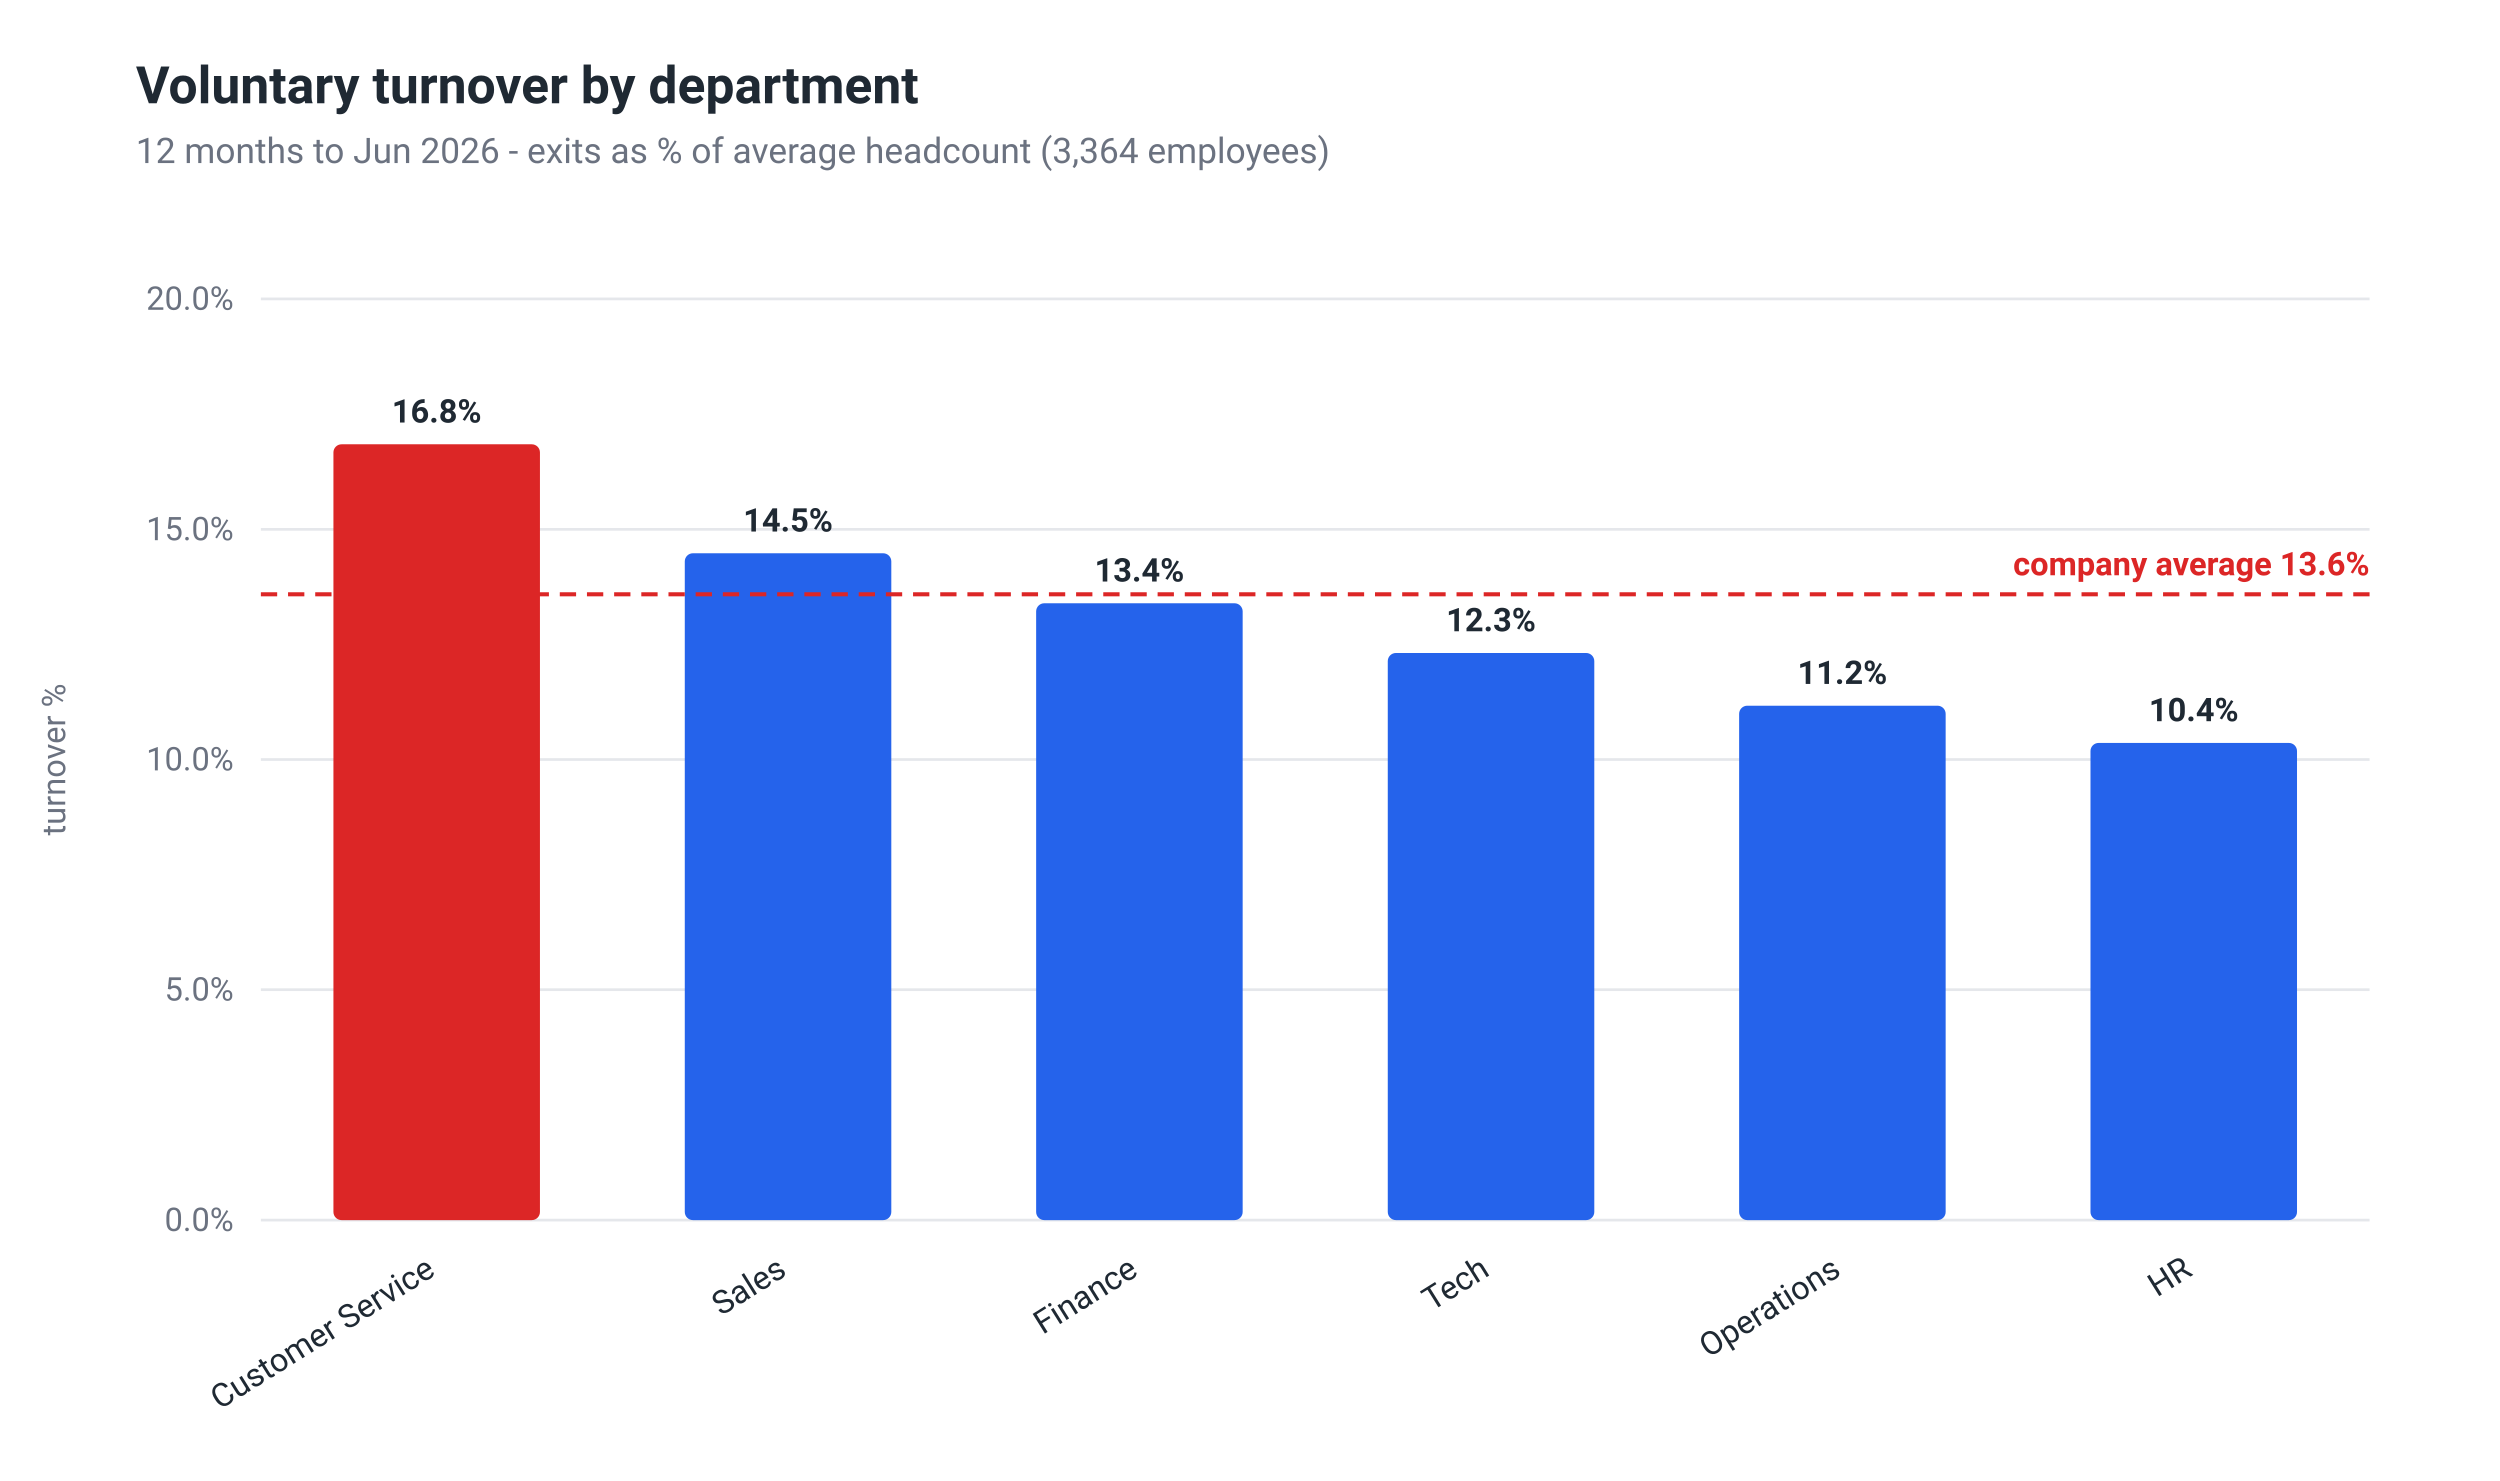
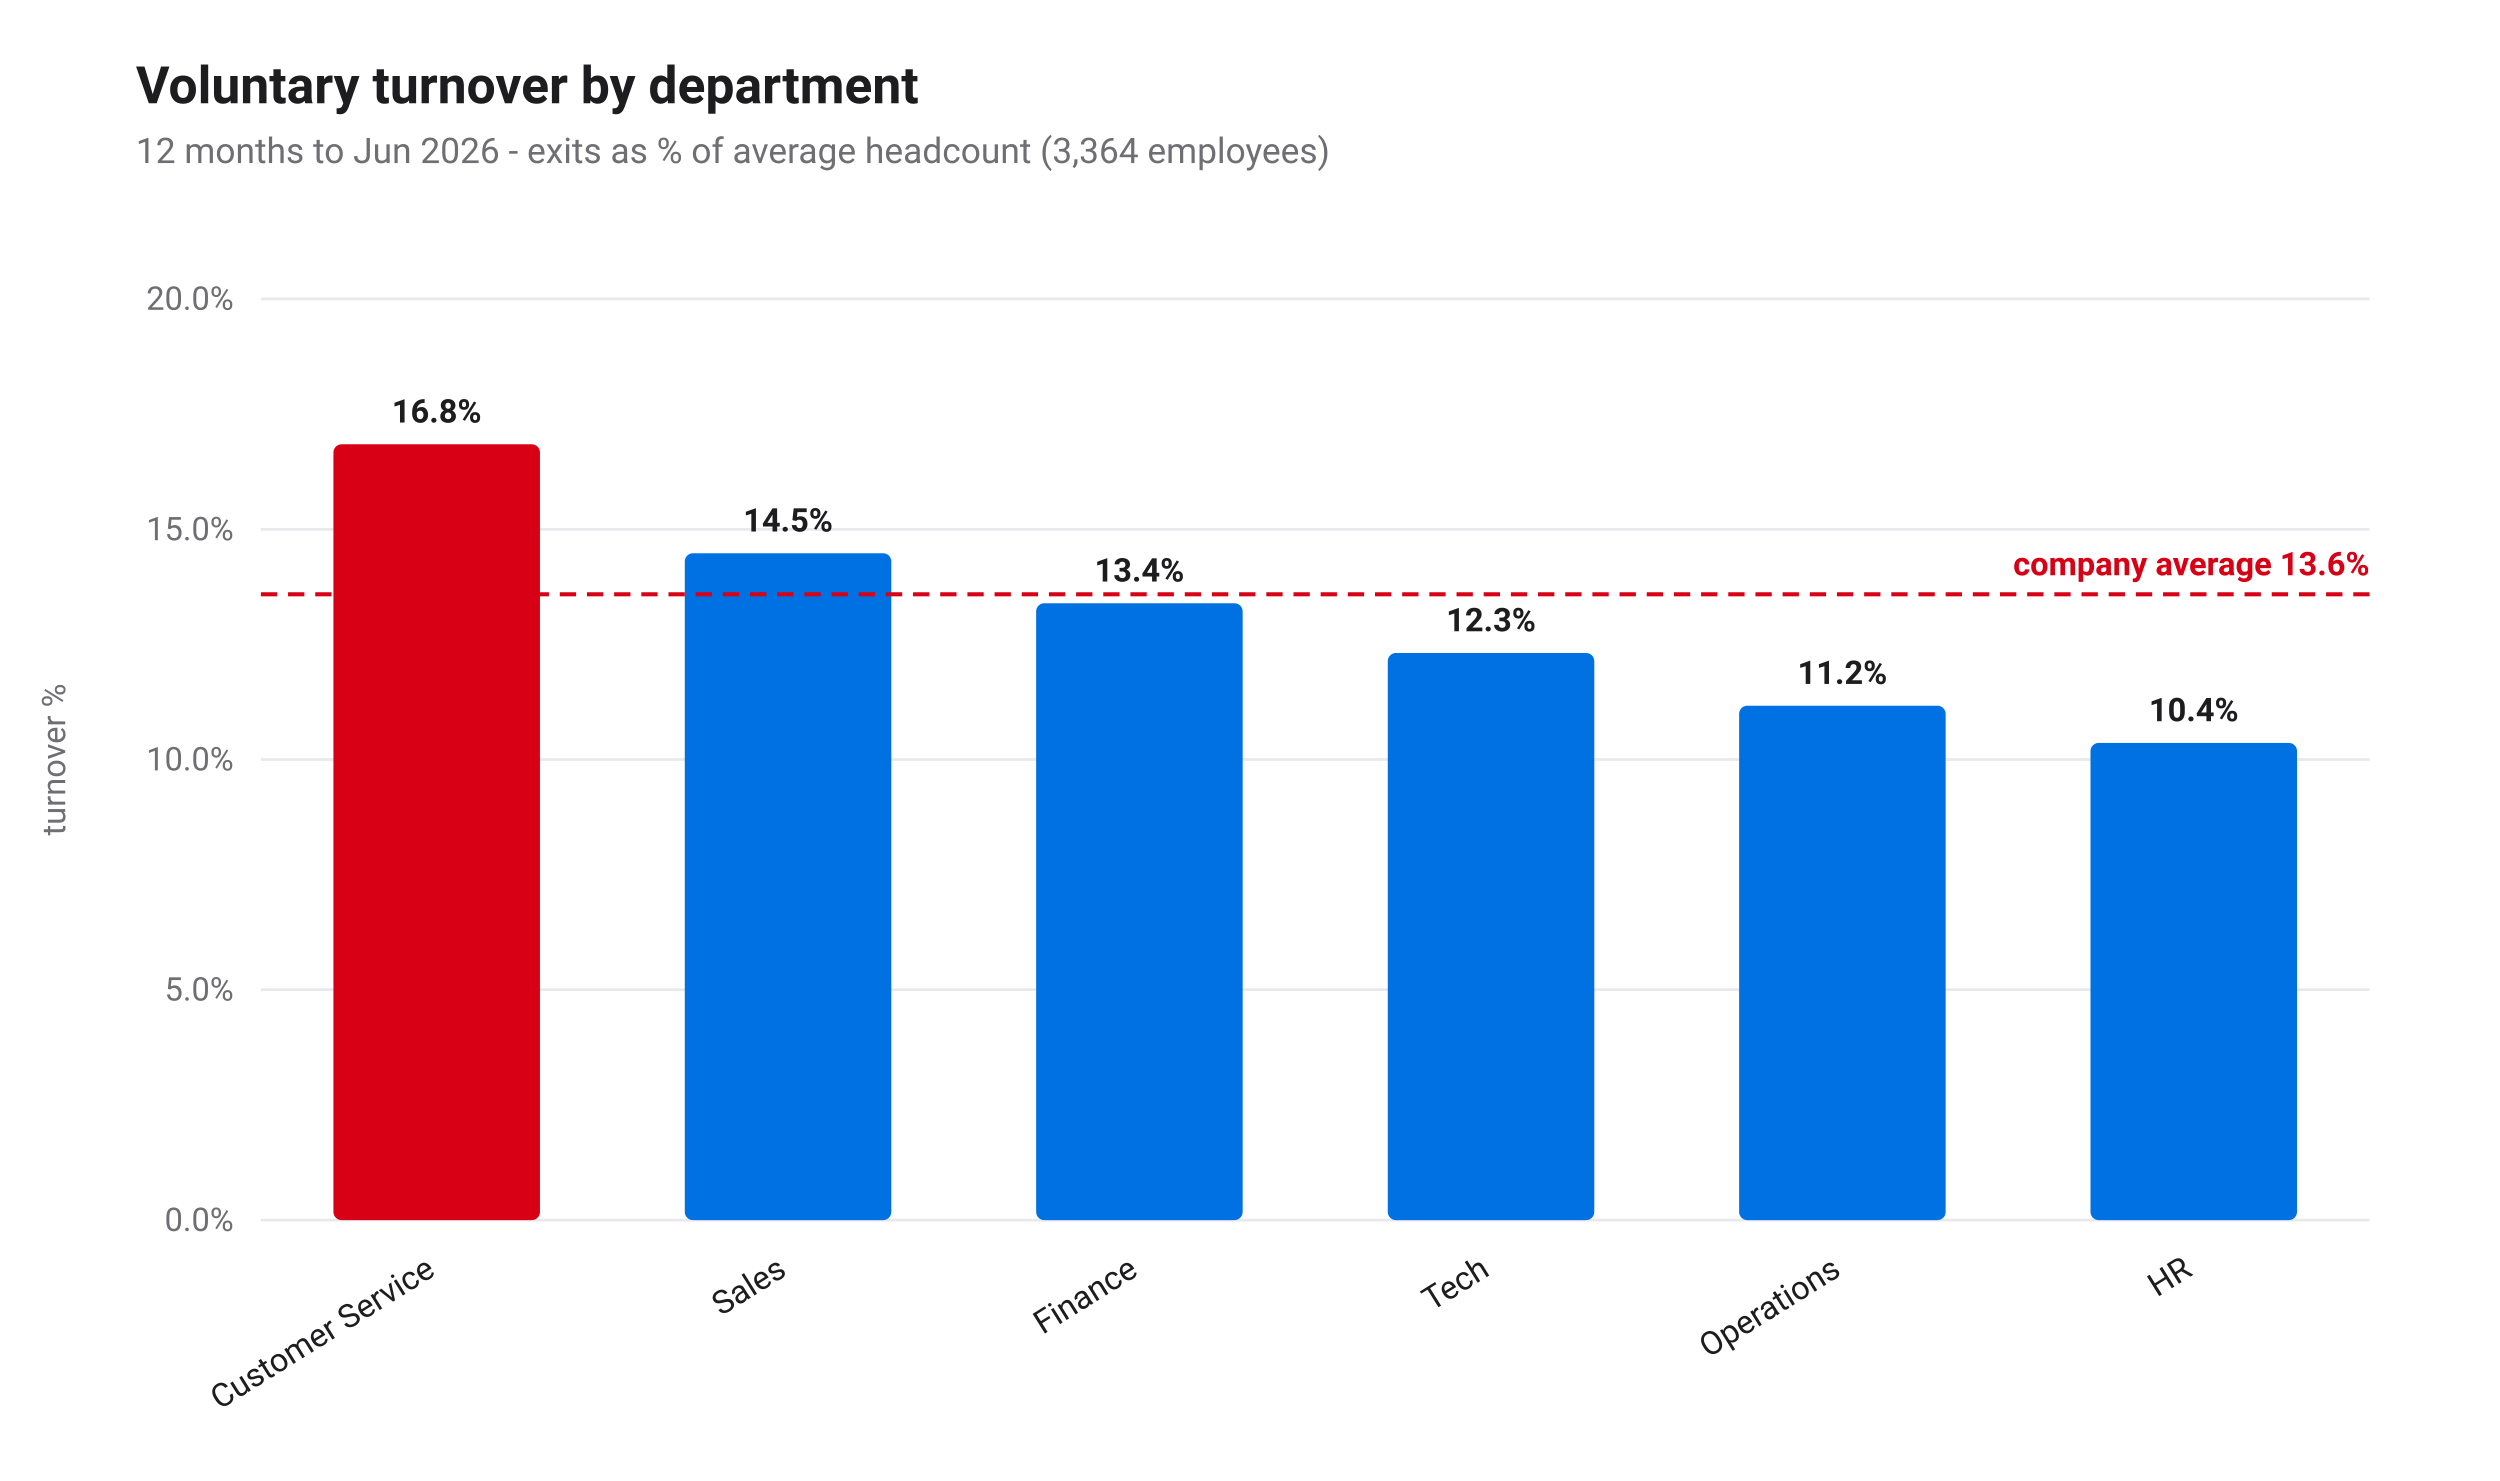
<svg xmlns="http://www.w3.org/2000/svg" viewBox="0 0 920 545" width="920" height="545" role="img">
  <rect width="920" height="545" fill="#ffffff" />
-   <text x="50.0" y="38.0" font-family="-apple-system, BlinkMacSystemFont, 'Segoe UI', Roboto, Helvetica, Arial, sans-serif" font-size="19" fill="#1f2933" text-anchor="start" font-weight="600">Voluntary turnover by department</text>
-   <text x="50.0" y="60.0" font-family="-apple-system, BlinkMacSystemFont, 'Segoe UI', Roboto, Helvetica, Arial, sans-serif" font-size="13" fill="#6b7280" text-anchor="start" font-weight="normal">12 months to Jun 2026 - exits as % of average headcount (3,364 employees)</text>
-   <text x="24.0" y="279.5" font-family="-apple-system, BlinkMacSystemFont, 'Segoe UI', Roboto, Helvetica, Arial, sans-serif" font-size="12" fill="#6b7280" text-anchor="middle" font-weight="normal" transform="rotate(-90 24 279.5)">turnover %</text>
-   <line x1="96" y1="449.0" x2="872" y2="449.0" stroke="#e5e7eb" stroke-width="1" />
-   <text x="86.0" y="453.0" font-family="-apple-system, BlinkMacSystemFont, 'Segoe UI', Roboto, Helvetica, Arial, sans-serif" font-size="12" fill="#6b7280" text-anchor="end" font-weight="normal">0.0%</text>
-   <line x1="96" y1="364.2" x2="872" y2="364.2" stroke="#e5e7eb" stroke-width="1" />
-   <text x="86.0" y="368.2" font-family="-apple-system, BlinkMacSystemFont, 'Segoe UI', Roboto, Helvetica, Arial, sans-serif" font-size="12" fill="#6b7280" text-anchor="end" font-weight="normal">5.0%</text>
-   <line x1="96" y1="279.5" x2="872" y2="279.5" stroke="#e5e7eb" stroke-width="1" />
-   <text x="86.0" y="283.5" font-family="-apple-system, BlinkMacSystemFont, 'Segoe UI', Roboto, Helvetica, Arial, sans-serif" font-size="12" fill="#6b7280" text-anchor="end" font-weight="normal">10.0%</text>
-   <line x1="96" y1="194.8" x2="872" y2="194.8" stroke="#e5e7eb" stroke-width="1" />
-   <text x="86.0" y="198.8" font-family="-apple-system, BlinkMacSystemFont, 'Segoe UI', Roboto, Helvetica, Arial, sans-serif" font-size="12" fill="#6b7280" text-anchor="end" font-weight="normal">15.0%</text>
-   <line x1="96" y1="110.0" x2="872" y2="110.0" stroke="#e5e7eb" stroke-width="1" />
-   <text x="86.0" y="114.0" font-family="-apple-system, BlinkMacSystemFont, 'Segoe UI', Roboto, Helvetica, Arial, sans-serif" font-size="12" fill="#6b7280" text-anchor="end" font-weight="normal">20.0%</text>
-   <rect x="122.7" y="163.5" width="76.0" height="285.5" rx="3" fill="#dc2626" />
-   <text x="160.7" y="155.5" font-family="-apple-system, BlinkMacSystemFont, 'Segoe UI', Roboto, Helvetica, Arial, sans-serif" font-size="12" fill="#1f2933" text-anchor="middle" font-weight="600">16.8%</text>
-   <rect x="252.0" y="203.6" width="76.0" height="245.4" rx="3" fill="#2563eb" />
-   <text x="290.0" y="195.6" font-family="-apple-system, BlinkMacSystemFont, 'Segoe UI', Roboto, Helvetica, Arial, sans-serif" font-size="12" fill="#1f2933" text-anchor="middle" font-weight="600">14.5%</text>
-   <rect x="381.3" y="222.0" width="76.0" height="227.0" rx="3" fill="#2563eb" />
-   <text x="419.3" y="214.0" font-family="-apple-system, BlinkMacSystemFont, 'Segoe UI', Roboto, Helvetica, Arial, sans-serif" font-size="12" fill="#1f2933" text-anchor="middle" font-weight="600">13.4%</text>
-   <rect x="510.7" y="240.3" width="76.0" height="208.7" rx="3" fill="#2563eb" />
-   <text x="548.7" y="232.3" font-family="-apple-system, BlinkMacSystemFont, 'Segoe UI', Roboto, Helvetica, Arial, sans-serif" font-size="12" fill="#1f2933" text-anchor="middle" font-weight="600">12.3%</text>
-   <rect x="640.0" y="259.7" width="76.0" height="189.3" rx="3" fill="#2563eb" />
-   <text x="678.0" y="251.7" font-family="-apple-system, BlinkMacSystemFont, 'Segoe UI', Roboto, Helvetica, Arial, sans-serif" font-size="12" fill="#1f2933" text-anchor="middle" font-weight="600">11.2%</text>
-   <rect x="769.3" y="273.4" width="76.0" height="175.6" rx="3" fill="#2563eb" />
-   <text x="807.3" y="265.4" font-family="-apple-system, BlinkMacSystemFont, 'Segoe UI', Roboto, Helvetica, Arial, sans-serif" font-size="12" fill="#1f2933" text-anchor="middle" font-weight="600">10.4%</text>
-   <line x1="96" y1="218.7" x2="872" y2="218.7" stroke="#dc2626" stroke-width="1.5" stroke-dasharray="6 4" />
-   <text x="872.0" y="211.7" font-family="-apple-system, BlinkMacSystemFont, 'Segoe UI', Roboto, Helvetica, Arial, sans-serif" font-size="12" fill="#dc2626" text-anchor="end" font-weight="600">company average 13.6%</text>
-   <text x="160.7" y="469.0" font-family="-apple-system, BlinkMacSystemFont, 'Segoe UI', Roboto, Helvetica, Arial, sans-serif" font-size="12" fill="#1f2933" text-anchor="end" font-weight="normal" transform="rotate(-32 160.6667 469)">Customer Service</text>
-   <text x="290.0" y="469.0" font-family="-apple-system, BlinkMacSystemFont, 'Segoe UI', Roboto, Helvetica, Arial, sans-serif" font-size="12" fill="#1f2933" text-anchor="end" font-weight="normal" transform="rotate(-32 290.0 469)">Sales</text>
-   <text x="419.3" y="469.0" font-family="-apple-system, BlinkMacSystemFont, 'Segoe UI', Roboto, Helvetica, Arial, sans-serif" font-size="12" fill="#1f2933" text-anchor="end" font-weight="normal" transform="rotate(-32 419.3333 469)">Finance</text>
-   <text x="548.7" y="469.0" font-family="-apple-system, BlinkMacSystemFont, 'Segoe UI', Roboto, Helvetica, Arial, sans-serif" font-size="12" fill="#1f2933" text-anchor="end" font-weight="normal" transform="rotate(-32 548.6667 469)">Tech</text>
-   <text x="678.0" y="469.0" font-family="-apple-system, BlinkMacSystemFont, 'Segoe UI', Roboto, Helvetica, Arial, sans-serif" font-size="12" fill="#1f2933" text-anchor="end" font-weight="normal" transform="rotate(-32 678.0 469)">Operations</text>
-   <text x="807.3" y="469.0" font-family="-apple-system, BlinkMacSystemFont, 'Segoe UI', Roboto, Helvetica, Arial, sans-serif" font-size="12" fill="#1f2933" text-anchor="end" font-weight="normal" transform="rotate(-32 807.3333 469)">HR</text>
+   <text x="50.0" y="38.0" font-family="-apple-system, BlinkMacSystemFont, 'SF Pro Text', 'Segoe UI', Roboto, Helvetica, Arial, sans-serif" font-size="19" fill="#1d1d1f" text-anchor="start" font-weight="600">Voluntary turnover by department</text>
+   <text x="50.0" y="60.0" font-family="-apple-system, BlinkMacSystemFont, 'SF Pro Text', 'Segoe UI', Roboto, Helvetica, Arial, sans-serif" font-size="13" fill="#6e6e73" text-anchor="start" font-weight="normal">12 months to Jun 2026 - exits as % of average headcount (3,364 employees)</text>
+   <text x="24.0" y="279.5" font-family="-apple-system, BlinkMacSystemFont, 'SF Pro Text', 'Segoe UI', Roboto, Helvetica, Arial, sans-serif" font-size="12" fill="#6e6e73" text-anchor="middle" font-weight="normal" transform="rotate(-90 24 279.5)">turnover %</text>
+   <line x1="96" y1="449.0" x2="872" y2="449.0" stroke="#e8e8ed" stroke-width="1" />
+   <text x="86.0" y="453.0" font-family="-apple-system, BlinkMacSystemFont, 'SF Pro Text', 'Segoe UI', Roboto, Helvetica, Arial, sans-serif" font-size="12" fill="#6e6e73" text-anchor="end" font-weight="normal">0.0%</text>
+   <line x1="96" y1="364.2" x2="872" y2="364.2" stroke="#e8e8ed" stroke-width="1" />
+   <text x="86.0" y="368.2" font-family="-apple-system, BlinkMacSystemFont, 'SF Pro Text', 'Segoe UI', Roboto, Helvetica, Arial, sans-serif" font-size="12" fill="#6e6e73" text-anchor="end" font-weight="normal">5.0%</text>
+   <line x1="96" y1="279.5" x2="872" y2="279.5" stroke="#e8e8ed" stroke-width="1" />
+   <text x="86.0" y="283.5" font-family="-apple-system, BlinkMacSystemFont, 'SF Pro Text', 'Segoe UI', Roboto, Helvetica, Arial, sans-serif" font-size="12" fill="#6e6e73" text-anchor="end" font-weight="normal">10.0%</text>
+   <line x1="96" y1="194.8" x2="872" y2="194.8" stroke="#e8e8ed" stroke-width="1" />
+   <text x="86.0" y="198.8" font-family="-apple-system, BlinkMacSystemFont, 'SF Pro Text', 'Segoe UI', Roboto, Helvetica, Arial, sans-serif" font-size="12" fill="#6e6e73" text-anchor="end" font-weight="normal">15.0%</text>
+   <line x1="96" y1="110.0" x2="872" y2="110.0" stroke="#e8e8ed" stroke-width="1" />
+   <text x="86.0" y="114.0" font-family="-apple-system, BlinkMacSystemFont, 'SF Pro Text', 'Segoe UI', Roboto, Helvetica, Arial, sans-serif" font-size="12" fill="#6e6e73" text-anchor="end" font-weight="normal">20.0%</text>
+   <rect x="122.7" y="163.5" width="76.0" height="285.5" rx="3" fill="#d70015" />
+   <text x="160.7" y="155.5" font-family="-apple-system, BlinkMacSystemFont, 'SF Pro Text', 'Segoe UI', Roboto, Helvetica, Arial, sans-serif" font-size="12" fill="#1d1d1f" text-anchor="middle" font-weight="600">16.8%</text>
+   <rect x="252.0" y="203.6" width="76.0" height="245.4" rx="3" fill="#0071e3" />
+   <text x="290.0" y="195.6" font-family="-apple-system, BlinkMacSystemFont, 'SF Pro Text', 'Segoe UI', Roboto, Helvetica, Arial, sans-serif" font-size="12" fill="#1d1d1f" text-anchor="middle" font-weight="600">14.5%</text>
+   <rect x="381.3" y="222.0" width="76.0" height="227.0" rx="3" fill="#0071e3" />
+   <text x="419.3" y="214.0" font-family="-apple-system, BlinkMacSystemFont, 'SF Pro Text', 'Segoe UI', Roboto, Helvetica, Arial, sans-serif" font-size="12" fill="#1d1d1f" text-anchor="middle" font-weight="600">13.4%</text>
+   <rect x="510.7" y="240.3" width="76.0" height="208.7" rx="3" fill="#0071e3" />
+   <text x="548.7" y="232.3" font-family="-apple-system, BlinkMacSystemFont, 'SF Pro Text', 'Segoe UI', Roboto, Helvetica, Arial, sans-serif" font-size="12" fill="#1d1d1f" text-anchor="middle" font-weight="600">12.3%</text>
+   <rect x="640.0" y="259.7" width="76.0" height="189.3" rx="3" fill="#0071e3" />
+   <text x="678.0" y="251.7" font-family="-apple-system, BlinkMacSystemFont, 'SF Pro Text', 'Segoe UI', Roboto, Helvetica, Arial, sans-serif" font-size="12" fill="#1d1d1f" text-anchor="middle" font-weight="600">11.2%</text>
+   <rect x="769.3" y="273.4" width="76.0" height="175.6" rx="3" fill="#0071e3" />
+   <text x="807.3" y="265.4" font-family="-apple-system, BlinkMacSystemFont, 'SF Pro Text', 'Segoe UI', Roboto, Helvetica, Arial, sans-serif" font-size="12" fill="#1d1d1f" text-anchor="middle" font-weight="600">10.4%</text>
+   <line x1="96" y1="218.7" x2="872" y2="218.7" stroke="#d70015" stroke-width="1.5" stroke-dasharray="6 4" />
+   <text x="872.0" y="211.7" font-family="-apple-system, BlinkMacSystemFont, 'SF Pro Text', 'Segoe UI', Roboto, Helvetica, Arial, sans-serif" font-size="12" fill="#d70015" text-anchor="end" font-weight="600">company average 13.6%</text>
+   <text x="160.7" y="469.0" font-family="-apple-system, BlinkMacSystemFont, 'SF Pro Text', 'Segoe UI', Roboto, Helvetica, Arial, sans-serif" font-size="12" fill="#1d1d1f" text-anchor="end" font-weight="normal" transform="rotate(-32 160.6667 469)">Customer Service</text>
+   <text x="290.0" y="469.0" font-family="-apple-system, BlinkMacSystemFont, 'SF Pro Text', 'Segoe UI', Roboto, Helvetica, Arial, sans-serif" font-size="12" fill="#1d1d1f" text-anchor="end" font-weight="normal" transform="rotate(-32 290.0 469)">Sales</text>
+   <text x="419.3" y="469.0" font-family="-apple-system, BlinkMacSystemFont, 'SF Pro Text', 'Segoe UI', Roboto, Helvetica, Arial, sans-serif" font-size="12" fill="#1d1d1f" text-anchor="end" font-weight="normal" transform="rotate(-32 419.3333 469)">Finance</text>
+   <text x="548.7" y="469.0" font-family="-apple-system, BlinkMacSystemFont, 'SF Pro Text', 'Segoe UI', Roboto, Helvetica, Arial, sans-serif" font-size="12" fill="#1d1d1f" text-anchor="end" font-weight="normal" transform="rotate(-32 548.6667 469)">Tech</text>
+   <text x="678.0" y="469.0" font-family="-apple-system, BlinkMacSystemFont, 'SF Pro Text', 'Segoe UI', Roboto, Helvetica, Arial, sans-serif" font-size="12" fill="#1d1d1f" text-anchor="end" font-weight="normal" transform="rotate(-32 678.0 469)">Operations</text>
+   <text x="807.3" y="469.0" font-family="-apple-system, BlinkMacSystemFont, 'SF Pro Text', 'Segoe UI', Roboto, Helvetica, Arial, sans-serif" font-size="12" fill="#1d1d1f" text-anchor="end" font-weight="normal" transform="rotate(-32 807.3333 469)">HR</text>
</svg>
